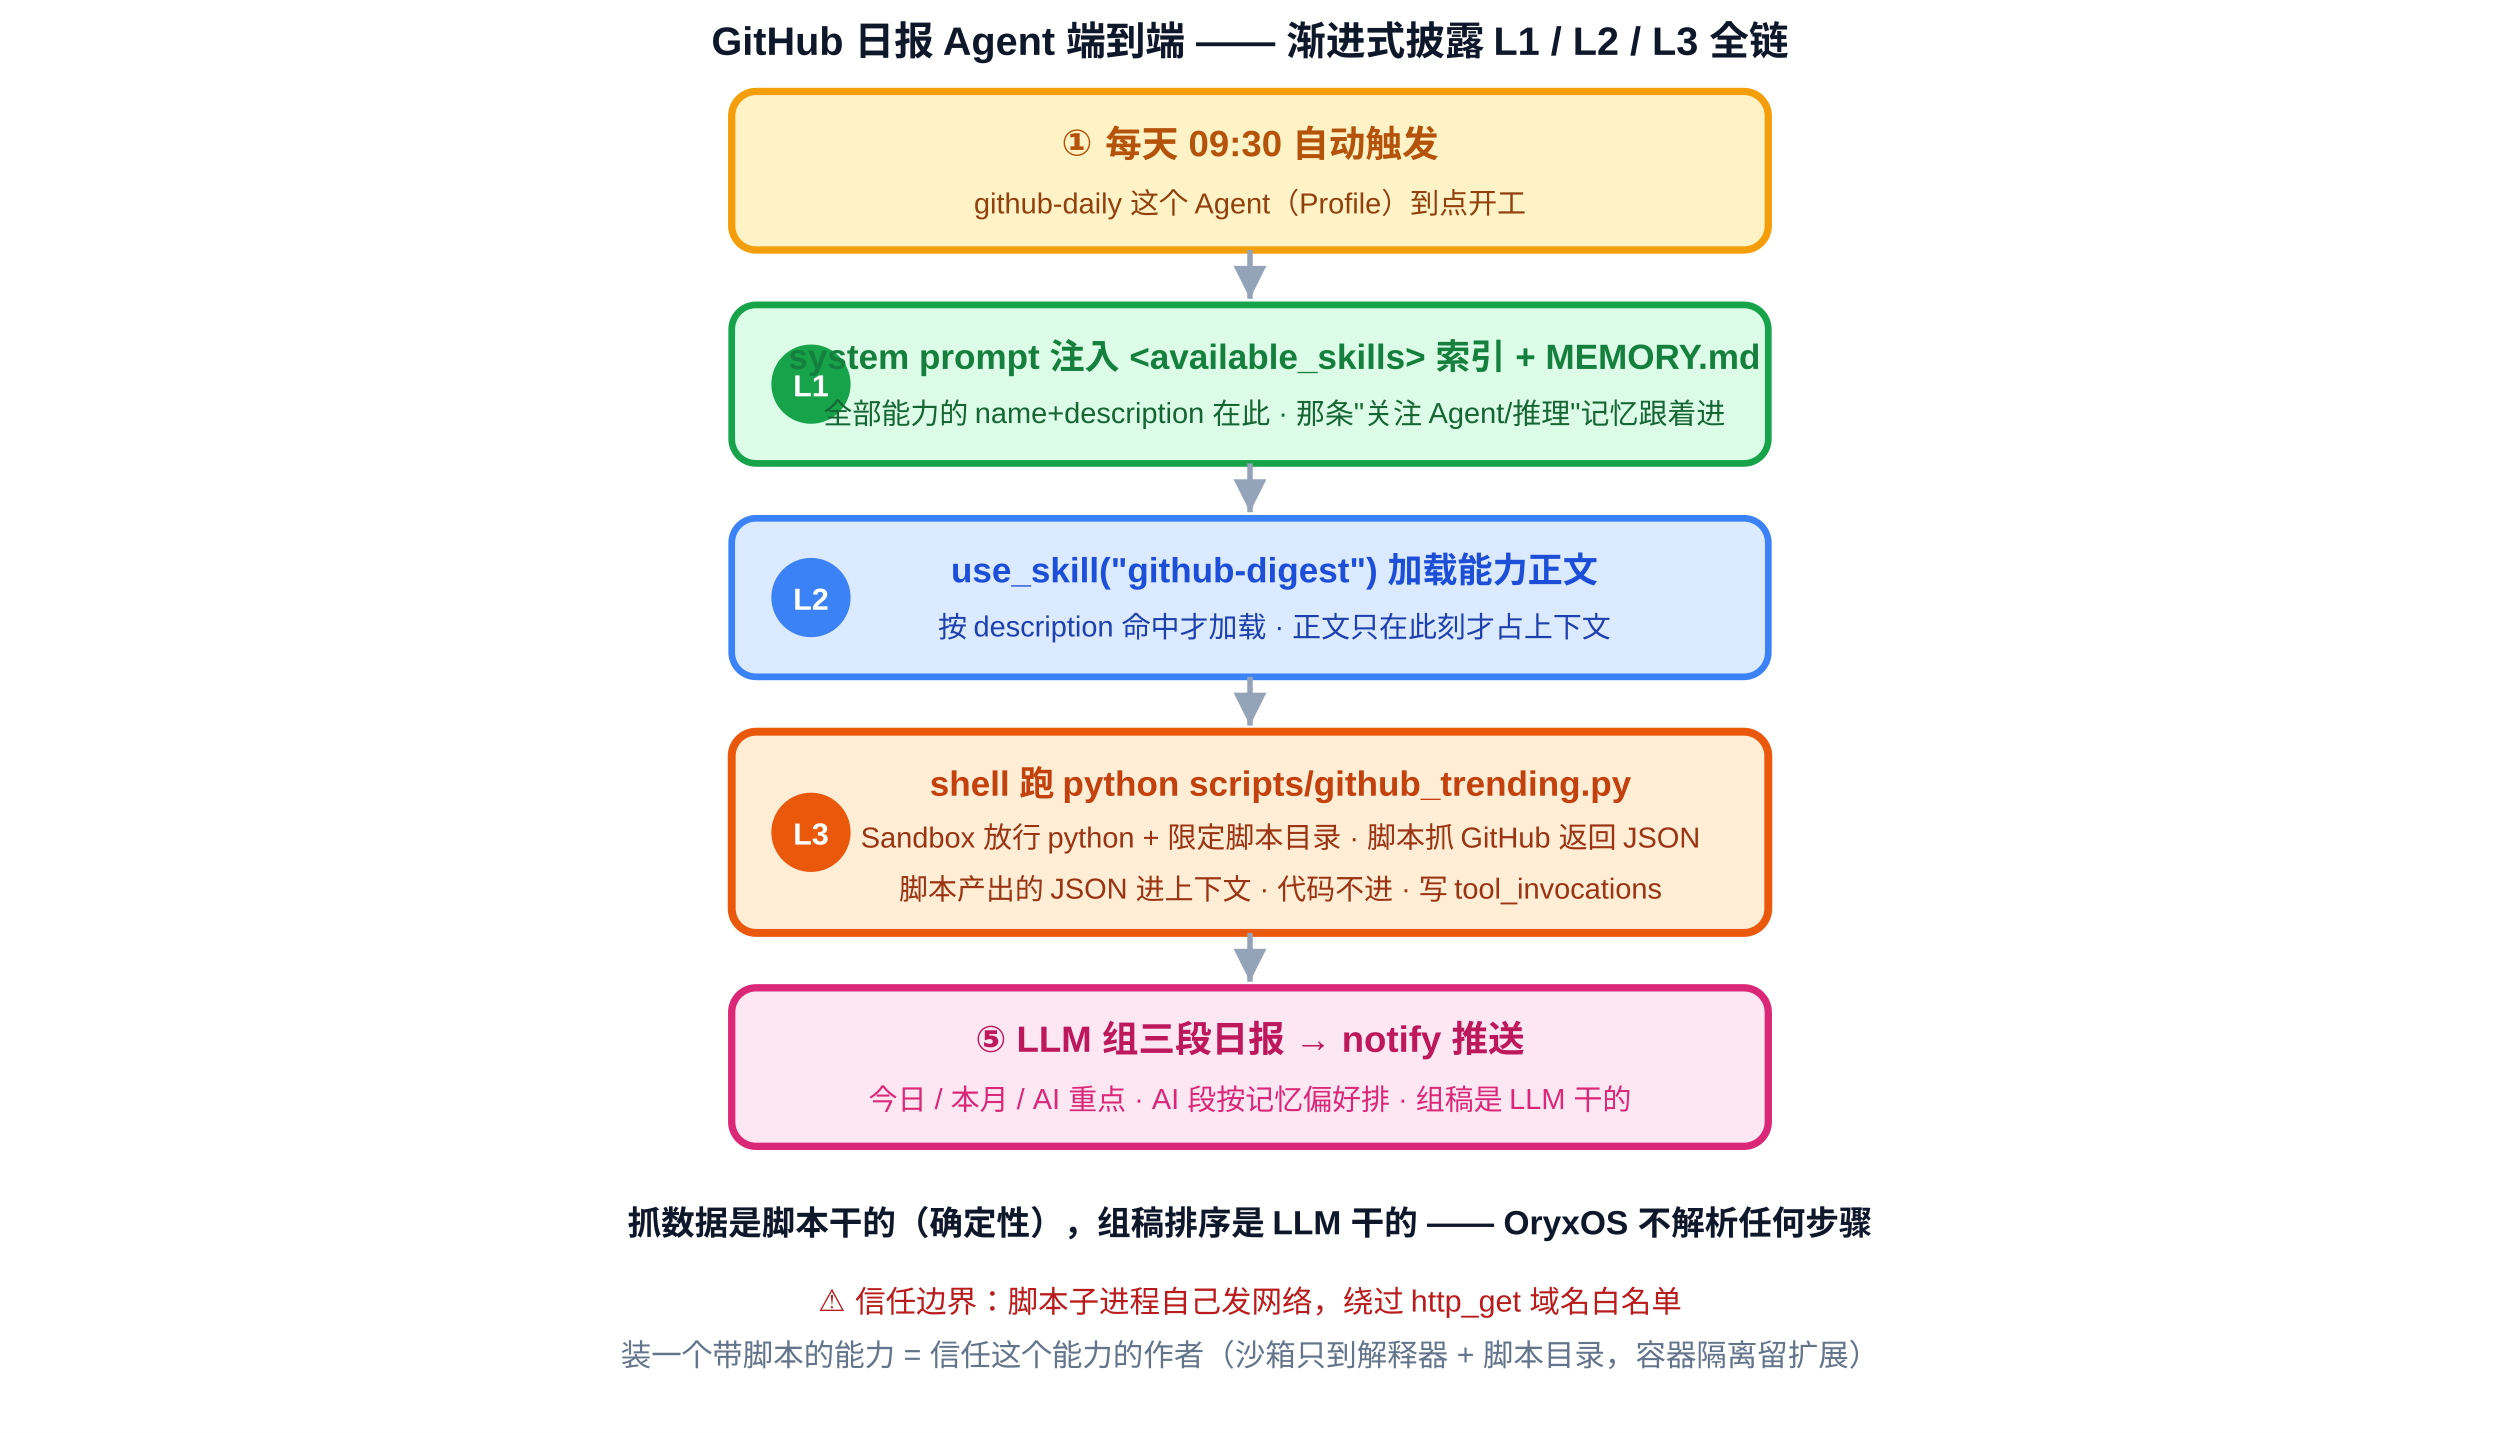
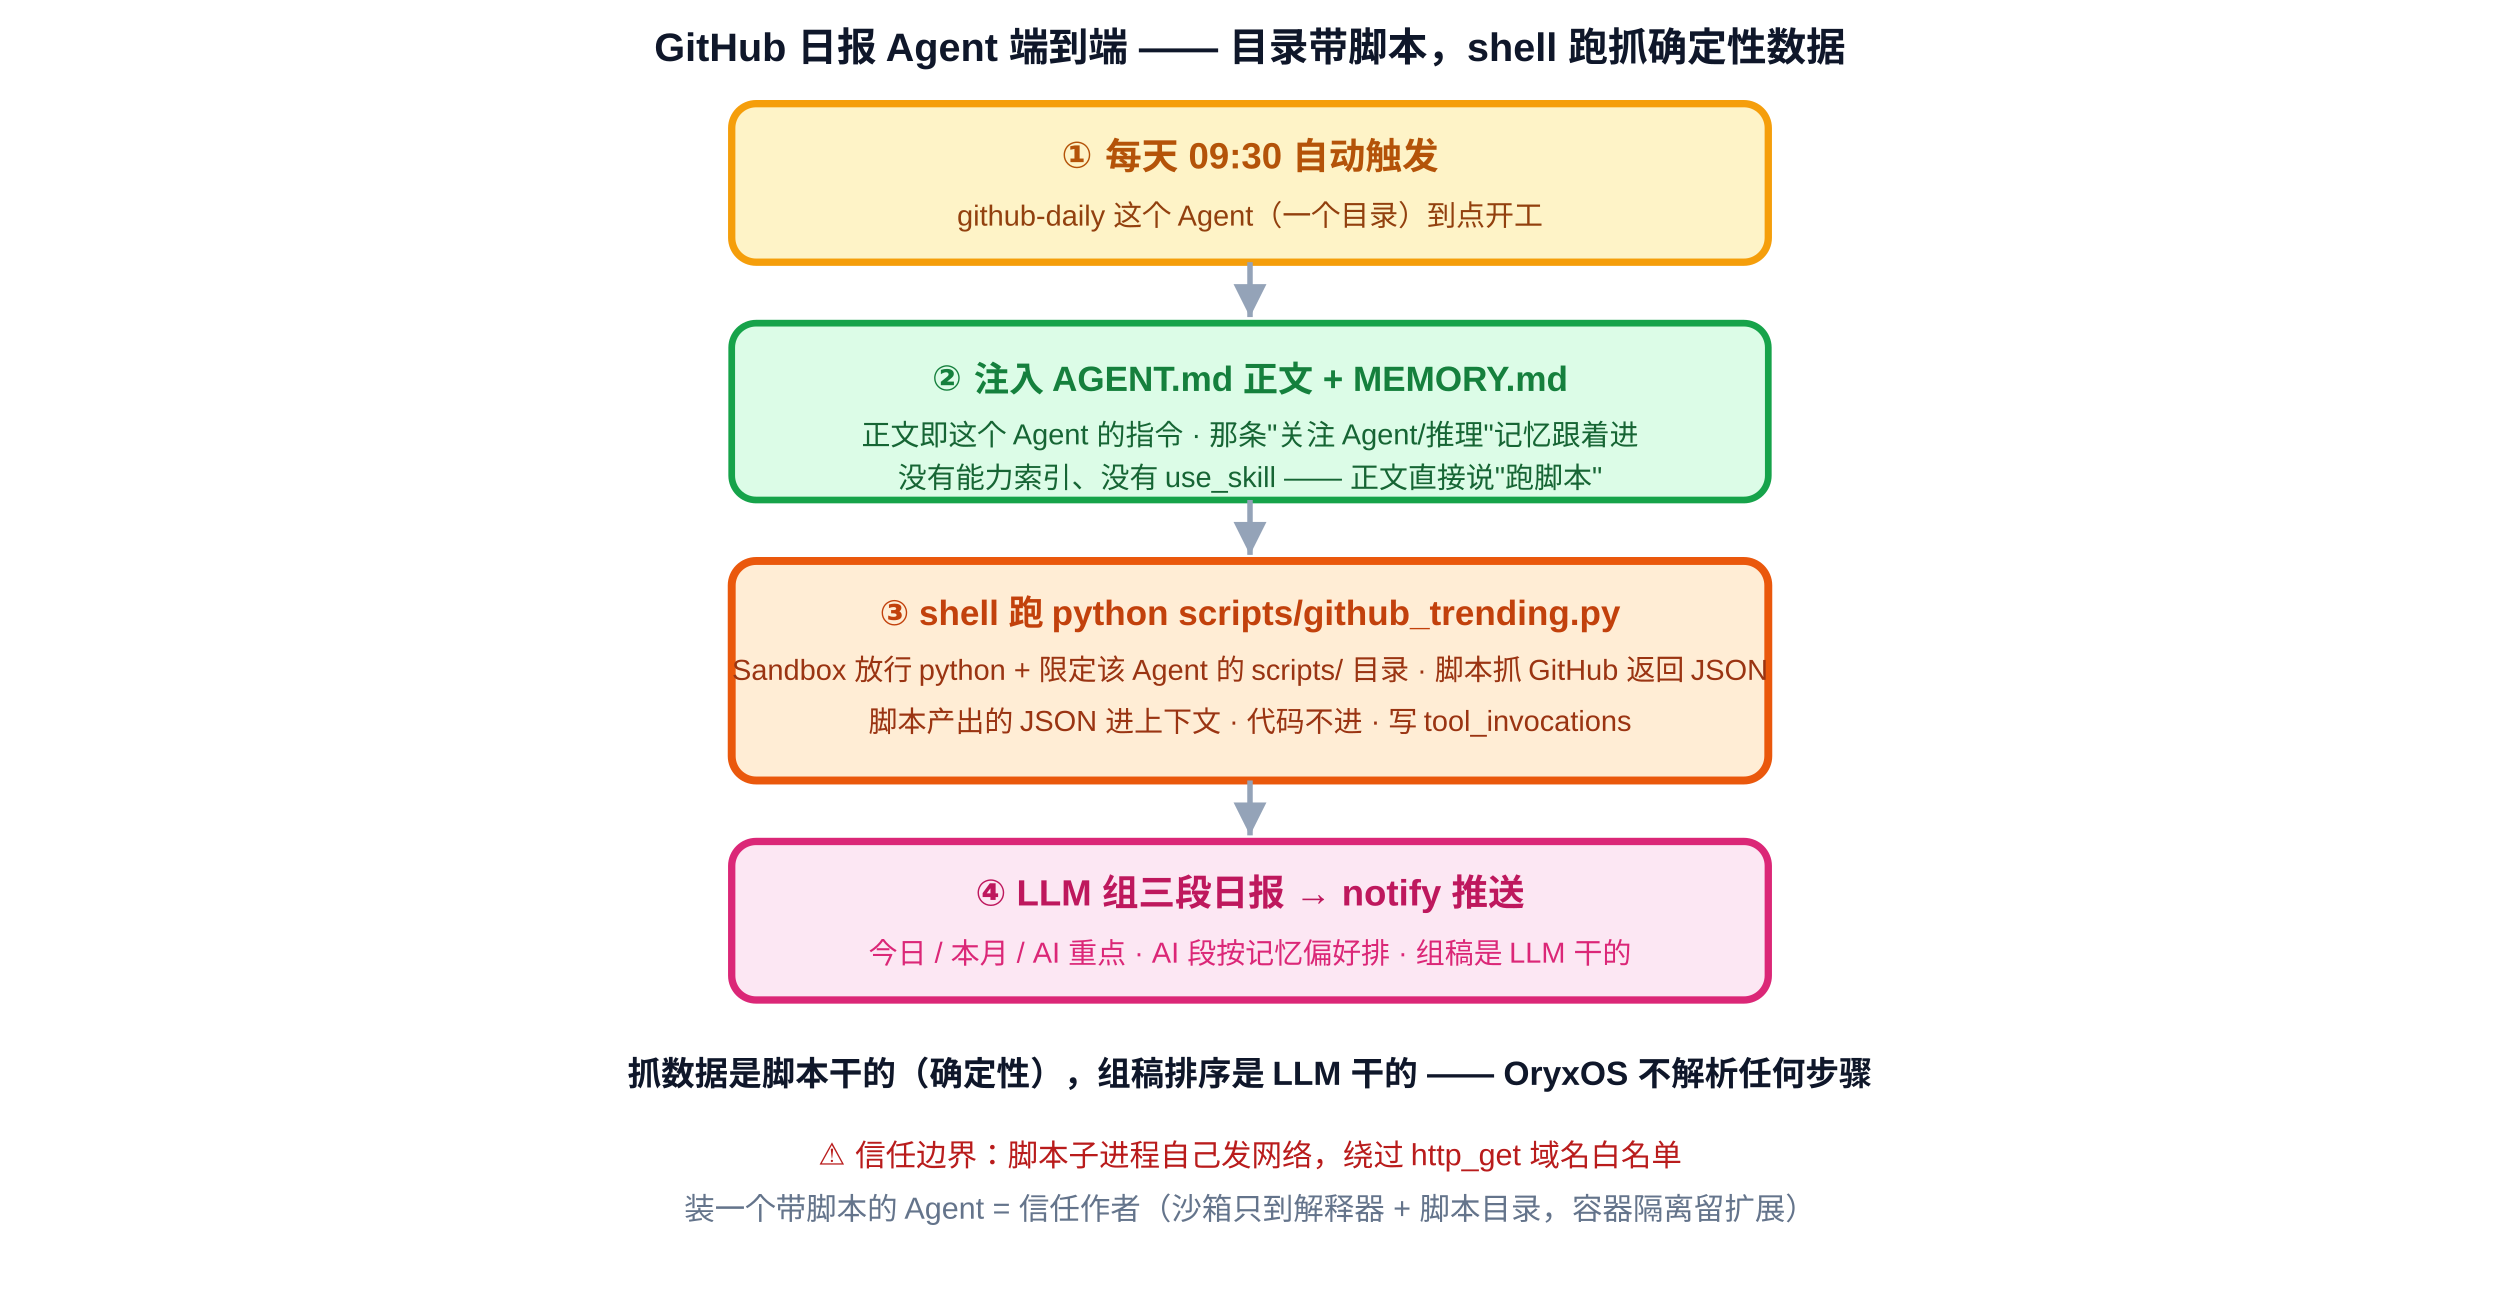
- <svg xmlns="http://www.w3.org/2000/svg" viewBox="0 0 820 470" font-family="Arial, sans-serif">
-   <rect width="820" height="470" fill="#ffffff" />
+ <svg xmlns="http://www.w3.org/2000/svg" viewBox="0 0 820 430" font-family="Arial, sans-serif">
+   <rect width="820" height="430" fill="#ffffff" />
  <defs>
    <marker id="c314" markerWidth="10" markerHeight="10" refX="6" refY="3" orient="auto">
      <path d="M0,0 L6,3 L0,6 Z" fill="#94a3b8" />
    </marker>
  </defs>
-   <text x="410" y="18" fill="#0f172a" font-size="13" font-weight="bold" text-anchor="middle">GitHub 日报 Agent 端到端 —— 渐进式披露 L1 / L2 / L3 全链</text>
-   <rect x="240" y="30" width="340" height="52" rx="8" fill="#fef3c7" stroke="#f59e0b" stroke-width="2.4" />
-   <text x="410" y="51" fill="#b45309" font-size="12" font-weight="bold" text-anchor="middle">① 每天 09:30 自动触发</text>
-   <text x="410" y="70" fill="#92400e" font-size="9.5" text-anchor="middle">github-daily 这个 Agent（Profile）到点开工</text>
-   <line x1="410" y1="82" x2="410" y2="98" stroke="#94a3b8" stroke-width="1.8" marker-end="url(#c314)" />
-   <rect x="240" y="100" width="340" height="52" rx="8" fill="#dcfce7" stroke="#16a34a" stroke-width="2.2" />
-   <circle cx="266" cy="126" r="13" fill="#16a34a" />
-   <text x="266" y="130" fill="#fff" font-size="10" font-weight="bold" text-anchor="middle">L1</text>
-   <text x="418" y="121" fill="#15803d" font-size="11.5" font-weight="bold" text-anchor="middle">system prompt 注入 &lt;available_skills&gt; 索引 + MEMORY.md</text>
-   <text x="418" y="139" fill="#166534" font-size="9.5" text-anchor="middle">全部能力的 name+description 在此 · 那条"关注 Agent/推理"记忆跟着进</text>
-   <line x1="410" y1="152" x2="410" y2="168" stroke="#94a3b8" stroke-width="1.8" marker-end="url(#c314)" />
-   <rect x="240" y="170" width="340" height="52" rx="8" fill="#dbeafe" stroke="#3b82f6" stroke-width="2.2" />
-   <circle cx="266" cy="196" r="13" fill="#3b82f6" />
-   <text x="266" y="200" fill="#fff" font-size="10" font-weight="bold" text-anchor="middle">L2</text>
-   <text x="418" y="191" fill="#1d4ed8" font-size="11.5" font-weight="bold" text-anchor="middle">use_skill("github-digest") 加载能力正文</text>
-   <text x="418" y="209" fill="#1e40af" font-size="9.5" text-anchor="middle">按 description 命中才加载 · 正文只在此刻才占上下文</text>
-   <line x1="410" y1="222" x2="410" y2="238" stroke="#94a3b8" stroke-width="1.8" marker-end="url(#c314)" />
-   <rect x="240" y="240" width="340" height="66" rx="8" fill="#ffedd5" stroke="#ea580c" stroke-width="2.6" />
-   <circle cx="266" cy="273" r="13" fill="#ea580c" />
-   <text x="266" y="277" fill="#fff" font-size="10" font-weight="bold" text-anchor="middle">L3</text>
-   <text x="420" y="261" fill="#c2410c" font-size="11.5" font-weight="bold" text-anchor="middle">shell 跑 python scripts/github_trending.py</text>
-   <text x="420" y="278" fill="#9a3412" font-size="9.5" text-anchor="middle">Sandbox 放行 python + 限定脚本目录 · 脚本抓 GitHub 返回 JSON</text>
-   <text x="420" y="295" fill="#9a3412" font-size="9.5" text-anchor="middle">脚本产出的 JSON 进上下文 · 代码不进 · 写 tool_invocations</text>
-   <line x1="410" y1="306" x2="410" y2="322" stroke="#94a3b8" stroke-width="1.8" marker-end="url(#c314)" />
-   <rect x="240" y="324" width="340" height="52" rx="8" fill="#fce7f3" stroke="#db2777" stroke-width="2.4" />
-   <text x="410" y="345" fill="#be185d" font-size="12" font-weight="bold" text-anchor="middle">⑤ LLM 组三段日报 → notify 推送</text>
-   <text x="410" y="364" fill="#db2777" font-size="9.5" text-anchor="middle">今日 / 本月 / AI 重点 · AI 段按记忆偏好排 · 组稿是 LLM 干的</text>
-   <text x="410" y="405" fill="#0f172a" font-size="11" font-weight="bold" text-anchor="middle">抓数据是脚本干的（确定性），组稿排序是 LLM 干的 —— OryxOS 不解析任何步骤</text>
-   <text x="410" y="430" fill="#b91c1c" font-size="10" text-anchor="middle">⚠ 信任边界：脚本子进程自己发网络，绕过 http_get 域名白名单</text>
-   <text x="410" y="448" fill="#64748b" font-size="10" text-anchor="middle">装一个带脚本的能力 = 信任这个能力的作者（沙箱只到解释器 + 脚本目录，容器隔离留扩展）</text>
+   <text x="410" y="20" fill="#0f172a" font-size="13" font-weight="bold" text-anchor="middle">GitHub 日报 Agent 端到端 —— 目录带脚本，shell 跑抓确定性数据</text>
+   <rect x="240" y="34" width="340" height="52" rx="8" fill="#fef3c7" stroke="#f59e0b" stroke-width="2.4" />
+   <text x="410" y="55" fill="#b45309" font-size="12" font-weight="bold" text-anchor="middle">① 每天 09:30 自动触发</text>
+   <text x="410" y="74" fill="#92400e" font-size="9.5" text-anchor="middle">github-daily 这个 Agent（一个目录）到点开工</text>
+   <line x1="410" y1="86" x2="410" y2="104" stroke="#94a3b8" stroke-width="1.8" marker-end="url(#c314)" />
+   <rect x="240" y="106" width="340" height="58" rx="8" fill="#dcfce7" stroke="#16a34a" stroke-width="2.2" />
+   <text x="410" y="128" fill="#15803d" font-size="11.5" font-weight="bold" text-anchor="middle">② 注入 AGENT.md 正文 + MEMORY.md</text>
+   <text x="410" y="146" fill="#166534" font-size="9.5" text-anchor="middle">正文即这个 Agent 的指令 · 那条"关注 Agent/推理"记忆跟着进</text>
+   <text x="410" y="160" fill="#166534" font-size="9.5" text-anchor="middle">没有能力索引、没有 use_skill —— 正文直接说"跑脚本"</text>
+   <line x1="410" y1="164" x2="410" y2="182" stroke="#94a3b8" stroke-width="1.8" marker-end="url(#c314)" />
+   <rect x="240" y="184" width="340" height="72" rx="8" fill="#ffedd5" stroke="#ea580c" stroke-width="2.6" />
+   <text x="410" y="205" fill="#c2410c" font-size="11.5" font-weight="bold" text-anchor="middle">③ shell 跑 python scripts/github_trending.py</text>
+   <text x="410" y="223" fill="#9a3412" font-size="9.5" text-anchor="middle">Sandbox 放行 python + 限定该 Agent 的 scripts/ 目录 · 脚本抓 GitHub 返回 JSON</text>
+   <text x="410" y="240" fill="#9a3412" font-size="9.5" text-anchor="middle">脚本产出的 JSON 进上下文 · 代码不进 · 写 tool_invocations</text>
+   <line x1="410" y1="256" x2="410" y2="274" stroke="#94a3b8" stroke-width="1.8" marker-end="url(#c314)" />
+   <rect x="240" y="276" width="340" height="52" rx="8" fill="#fce7f3" stroke="#db2777" stroke-width="2.4" />
+   <text x="410" y="297" fill="#be185d" font-size="12" font-weight="bold" text-anchor="middle">④ LLM 组三段日报 → notify 推送</text>
+   <text x="410" y="316" fill="#db2777" font-size="9.5" text-anchor="middle">今日 / 本月 / AI 重点 · AI 段按记忆偏好排 · 组稿是 LLM 干的</text>
+   <text x="410" y="356" fill="#0f172a" font-size="11" font-weight="bold" text-anchor="middle">抓数据是脚本干的（确定性），组稿排序是 LLM 干的 —— OryxOS 不解析任何步骤</text>
+   <text x="410" y="382" fill="#b91c1c" font-size="10" text-anchor="middle">⚠ 信任边界：脚本子进程自己发网络，绕过 http_get 域名白名单</text>
+   <text x="410" y="400" fill="#64748b" font-size="10" text-anchor="middle">装一个带脚本的 Agent = 信任作者（沙箱只到解释器 + 脚本目录，容器隔离留扩展）</text>
</svg>
